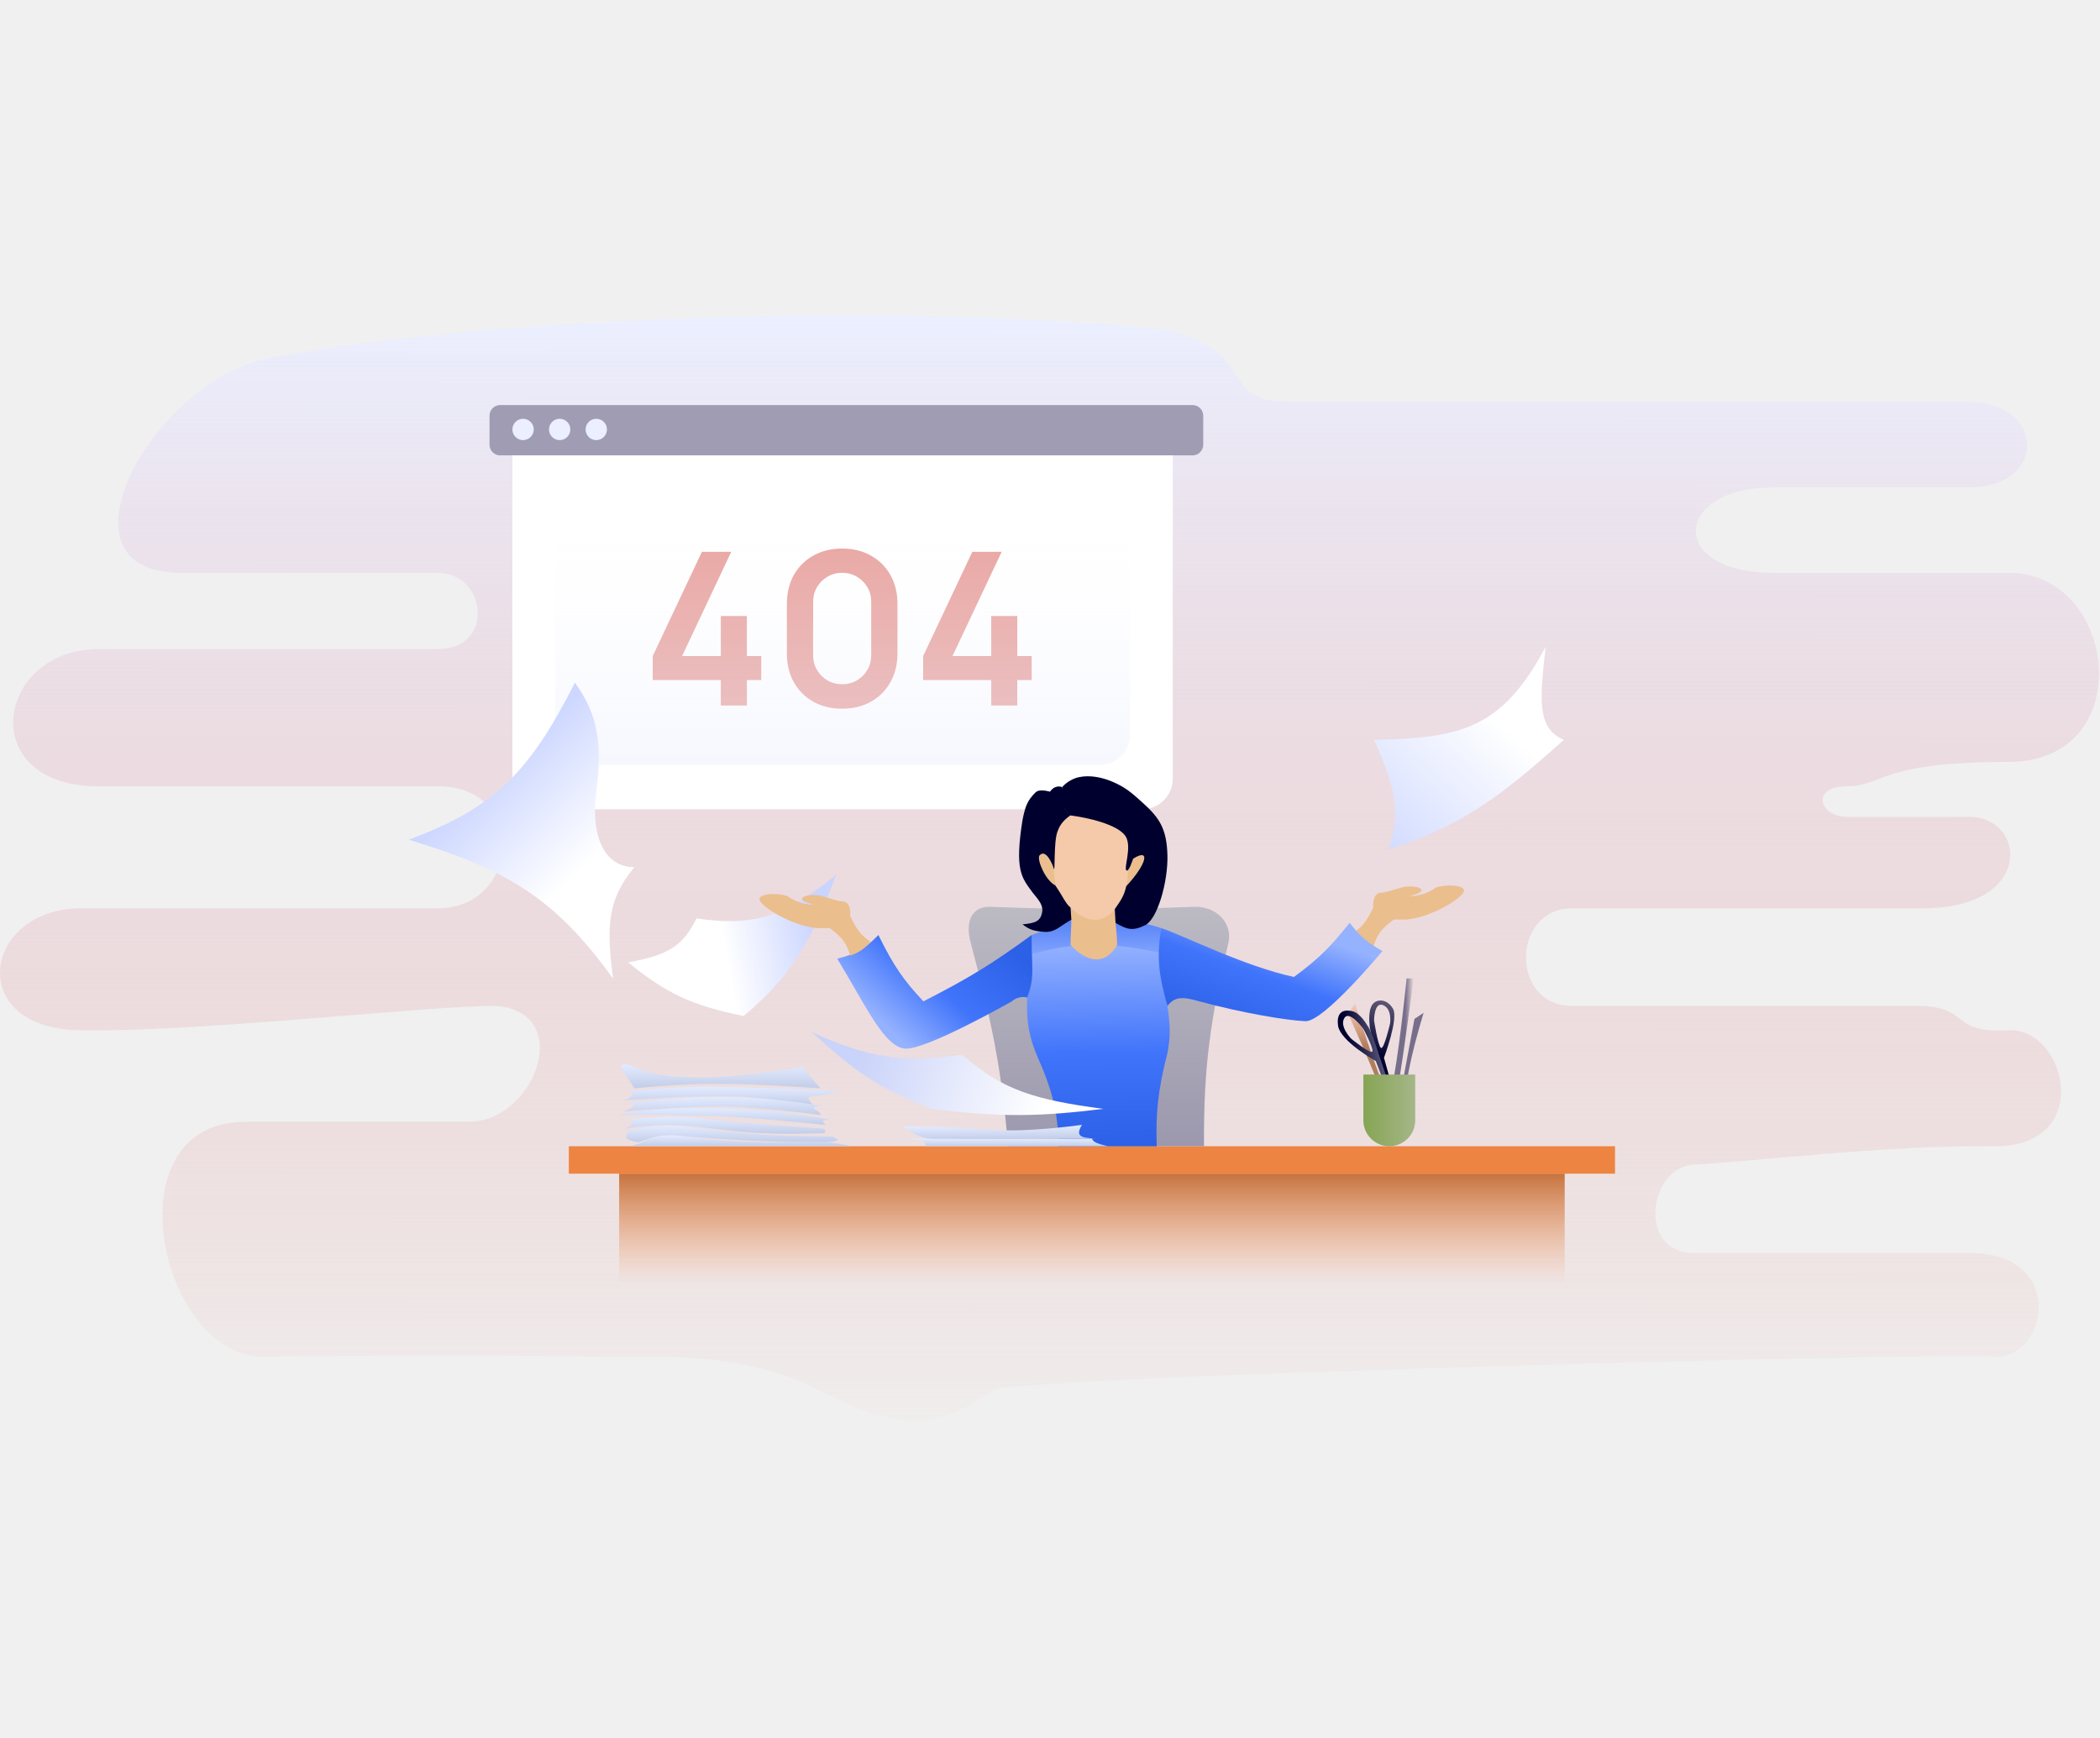
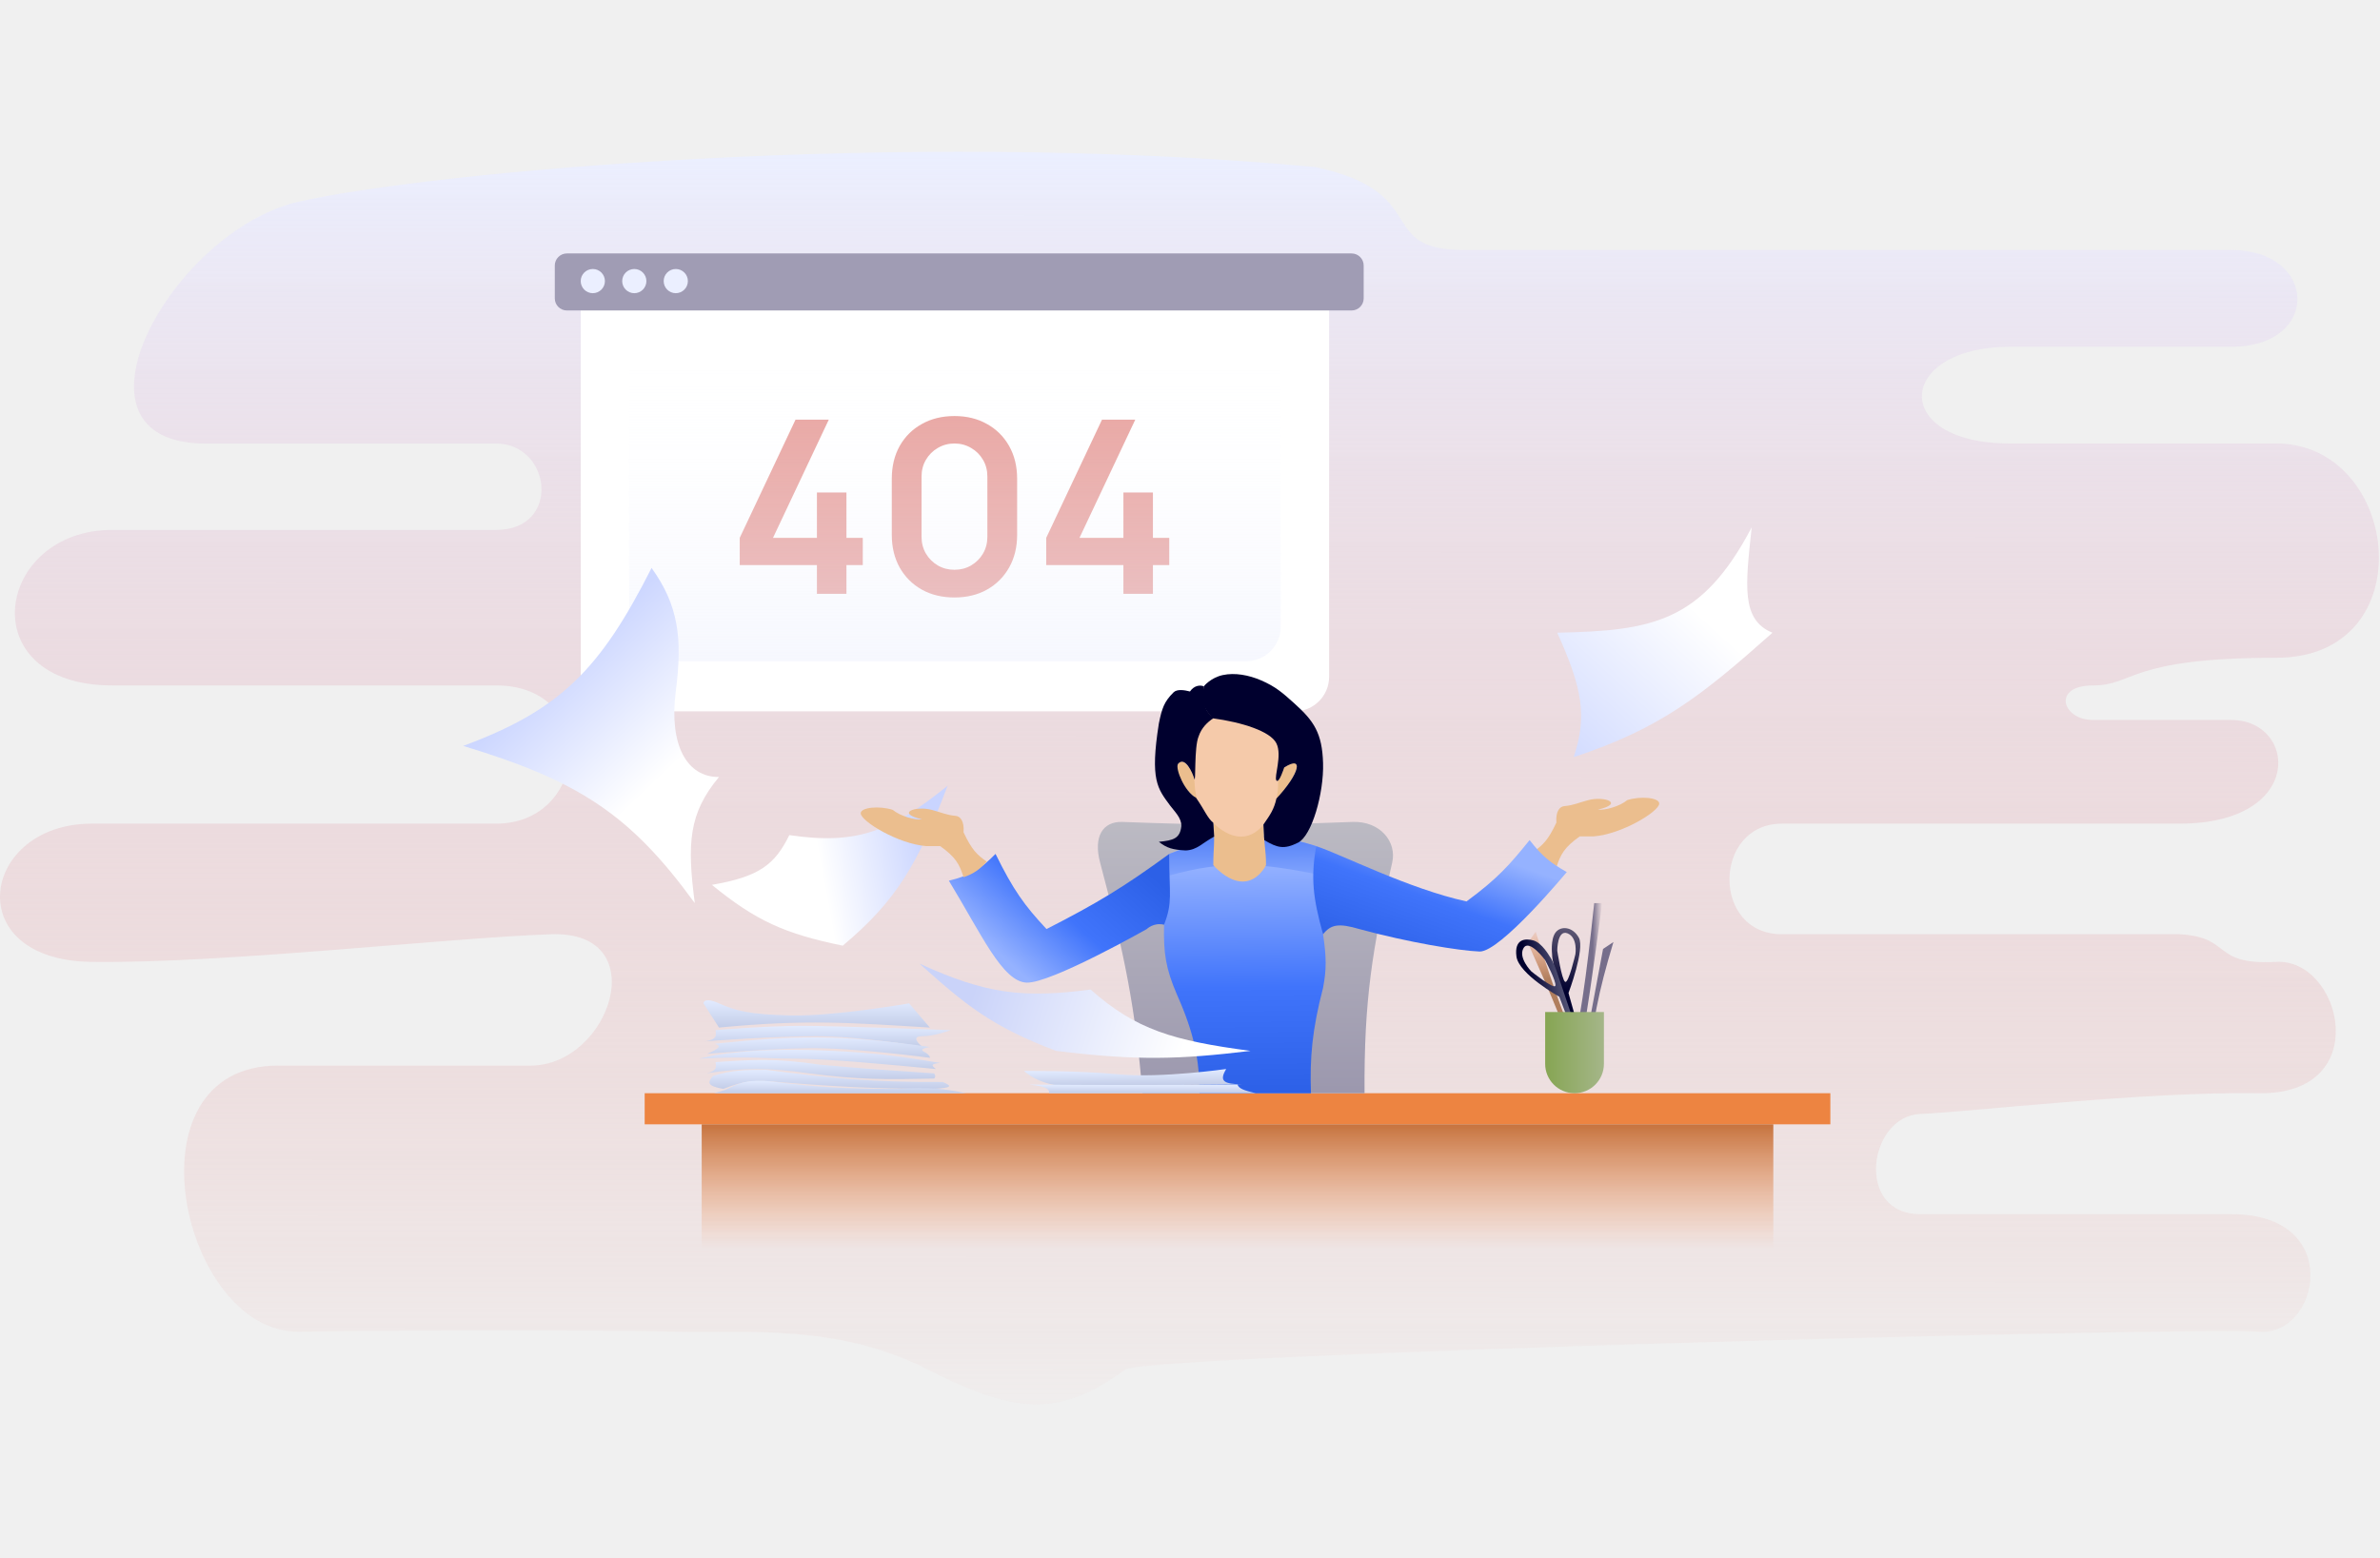
- <svg xmlns="http://www.w3.org/2000/svg" width="579" height="479" viewBox="0 0 1377 726" fill="none">
+ <svg xmlns="http://www.w3.org/2000/svg" width="579" height="379" viewBox="0 0 1377 726" fill="none">
  <path d="M760.987 9C518.052 -13.568 246.578 12.31 172.987 29C99.395 45.69 30.987 169 118.987 169H286.987C318.987 169 324.987 219 286.987 219H64.987C-3.013 219 -17.013 309 64.987 309H286.987C346.987 309 340.987 389 286.987 389H52.987C-11.013 389 -24.013 468 52.987 469C129.987 470 258.987 455 318.987 453C378.987 451 352.987 529 306.987 529H160.987C70.987 529 104.987 684 172.987 683C240.987 682 350.987 682 390.987 683C430.987 684 484.389 678.073 536.987 705C589.585 731.927 614.394 731.414 650.987 705C660.062 696.243 1272.19 680.049 1306.99 683C1341.79 685.951 1356.99 615 1290.99 615H1110.99C1072.99 615 1080.99 558.263 1110.99 557C1140.99 555.738 1239.99 544 1306.99 545C1373.99 546 1354.99 467 1316.99 469C1278.99 471 1292.07 454.705 1260.99 453H1030.99C989.987 453 990.987 389 1030.99 389H1260.99C1333.99 389 1328.99 329 1290.99 329H1210.99C1192.99 329 1186.99 309 1210.99 309C1234.99 309 1230.99 293 1316.99 293C1402.99 293 1388.99 169 1316.99 169H1162.99C1092.99 169 1096.99 113 1162.99 113H1290.99C1342.99 113 1340.99 57 1290.99 57H846.987C794.987 57 829.135 23.512 760.987 9Z" fill="url(#paint0_linear_86_1460)" />
  <path d="M900.487 388.366C895.739 398.48 892.673 401.476 886.987 405.366C891.49 410.037 894.325 412.181 900.487 414.366C902.851 406.696 905.225 402.627 913.987 396.366H921.987C938.394 395.14 959.987 381.866 959.987 377.367C959.987 373.867 949.101 372.917 941.487 375.366C937.165 379.039 928.402 381.403 924.487 380.866C939.987 377.367 928.487 372.866 918.987 375.366C913.164 376.899 910.487 378.367 904.987 378.867C902.501 379.093 899.975 381.753 900.487 388.366Z" fill="#EBBE8E" />
  <path d="M335.987 81H768.987V304C768.987 315.046 760.033 324 748.987 324H355.987C344.941 324 335.987 315.046 335.987 304V81Z" fill="white" />
  <path d="M320.987 85V66C320.987 62.134 324.121 59 327.987 59H781.987C785.853 59 788.987 62.134 788.987 66V85C788.987 88.866 785.853 92 781.987 92H327.987C324.121 92 320.987 88.866 320.987 85Z" fill="#A09CB4" />
  <circle cx="342.987" cy="75" r="7" fill="#EBEFFF" />
  <circle cx="366.987" cy="75" r="7" fill="#EBEFFF" />
  <circle cx="390.987" cy="75" r="7" fill="#EBEFFF" />
  <path d="M472.647 256V239.34H427.987V223.59L460.257 155.2H479.507L447.237 223.59H472.647V197.34H489.727V223.59H499.177V239.34H489.727V256H472.647ZM552.223 258.1C545.083 258.1 538.783 256.583 533.323 253.55C527.863 250.47 523.593 246.2 520.513 240.74C517.479 235.28 515.963 228.98 515.963 221.84V189.36C515.963 182.22 517.479 175.92 520.513 170.46C523.593 165 527.863 160.753 533.323 157.72C538.783 154.64 545.083 153.1 552.223 153.1C559.363 153.1 565.639 154.64 571.053 157.72C576.513 160.753 580.783 165 583.863 170.46C586.943 175.92 588.483 182.22 588.483 189.36V221.84C588.483 228.98 586.943 235.28 583.863 240.74C580.783 246.2 576.513 250.47 571.053 253.55C565.639 256.583 559.363 258.1 552.223 258.1ZM552.223 242.07C555.769 242.07 558.989 241.23 561.883 239.55C564.776 237.823 567.063 235.537 568.743 232.69C570.423 229.797 571.263 226.577 571.263 223.03V188.1C571.263 184.507 570.423 181.287 568.743 178.44C567.063 175.547 564.776 173.26 561.883 171.58C558.989 169.853 555.769 168.99 552.223 168.99C548.676 168.99 545.456 169.853 542.563 171.58C539.669 173.26 537.383 175.547 535.703 178.44C534.023 181.287 533.183 184.507 533.183 188.1V223.03C533.183 226.577 534.023 229.797 535.703 232.69C537.383 235.537 539.669 237.823 542.563 239.55C545.456 241.23 548.676 242.07 552.223 242.07ZM649.971 256V239.34H605.311V223.59L637.581 155.2H656.831L624.561 223.59H649.971V197.34H667.051V223.59H676.501V239.34H667.051V256H649.971Z" fill="#E79F9B" />
  <rect x="363.987" y="109" width="377" height="186" rx="20" fill="url(#paint1_linear_86_1460)" />
  <rect x="372.987" y="545" width="686" height="18" fill="#ED8441" />
  <rect x="405.987" y="563" width="620" height="72" fill="url(#paint2_linear_86_1460)" />
  <path d="M456.687 395.62C448.204 412.848 439.181 419.68 411.874 424.413C437.402 445.25 454.111 452.728 487.593 459.611C518.328 433.85 530.983 412.661 548.26 367.06C515.659 393.321 496.005 401.47 456.687 395.62Z" fill="url(#paint3_linear_86_1460)" />
  <path d="M782.487 388C727.082 390.148 698.2 389.849 649.487 388C637.987 387.563 632.485 396.5 636.487 411.5C650.635 464.537 656.931 495.666 660.987 545H789.487C789.12 491.29 794.01 460.993 805.487 411.5C808.27 399.5 798.487 387.38 782.487 388Z" fill="url(#paint4_linear_86_1460)" />
  <path d="M765.487 484C759.13 508.481 757.774 524.472 758.487 545H693.987C693.985 525.57 690.899 510.287 680.987 488C674.419 472.779 673.118 463.857 673.487 447.5L676.487 406.5L703.987 396H732.987C744.487 398.5 747.487 397.5 761.487 402L765.487 453C767.449 466.419 767.521 473.253 765.487 484Z" fill="url(#paint5_linear_86_1460)" />
  <path d="M732.987 396C744.487 398.5 747.487 397.5 761.487 402L765.487 419C729.519 411.721 709.719 409.871 676.487 419V406.5L703.987 396H732.987Z" fill="url(#paint6_linear_86_1460)" />
  <path d="M786.487 450C774.516 446.493 770.035 447.28 765.487 453C759.531 431.622 758.379 420.371 761.487 402C775.487 406.5 815.083 426.755 848.487 434C866.628 420.664 873.459 412.735 884.987 398.5C892.41 408.08 897.262 411.777 906.487 417C906.487 417 867.987 463.5 855.987 463C843.987 462.5 814.908 457.747 786.487 450Z" fill="url(#paint7_linear_86_1460)" />
  <path d="M605.487 450C634.733 435.064 650.323 425.637 676.487 406.5C676.444 430.264 678.605 434.275 673.487 447.5C667.487 446 663.487 450 663.487 450C663.487 450 607.987 481.5 593.987 481C579.987 480.5 567.849 453.046 548.987 422C562.138 418.842 567.609 414.955 575.987 406.5C586.151 427.19 592.726 436.382 605.487 450Z" fill="url(#paint8_linear_86_1460)" />
  <path d="M557.487 394C562.235 404.113 565.301 407.11 570.987 411C566.484 415.671 563.649 417.815 557.487 420C555.123 412.329 552.749 408.261 543.987 402H535.987C519.58 400.774 497.987 387.5 497.987 383C497.987 379.5 508.873 378.551 516.487 381C520.809 384.672 529.572 387.037 533.487 386.5C517.987 383 529.487 378.5 538.987 381C544.809 382.532 547.487 384 552.987 384.5C555.473 384.726 557.998 387.386 557.487 394Z" fill="#EBBE8E" />
  <path d="M732.487 413C732.487 404 731.385 402.539 730.987 389.5C722.487 398.5 710.987 397 701.987 387.5C703.039 400.664 701.987 402.5 701.987 413C701.987 413 709.987 422.5 718.987 422.5C727.987 422.5 732.487 413 732.487 413Z" fill="#EBBE8E" />
  <path d="M738.987 375.5C736.487 381 730.487 396.5 717.987 396.5C705.487 396.5 694.987 381 691.987 375.5C688.987 370 687.487 353.5 687.487 348C687.487 342.5 692.487 318.5 714.487 319C736.487 319.5 742.987 343.5 742.987 346.5C742.987 349.5 741.487 370 738.987 375.5Z" fill="#F5CAAA" />
  <path d="M685.487 367.5C688.186 372 692.487 374.5 692.487 374.5C691.486 370.5 691.262 368.509 690.987 363C690.987 363 686.487 350.5 682.487 353.5C678.487 356.5 682.787 363.001 685.487 367.5Z" fill="#EBBE8E" />
  <path d="M743.487 369C741.607 371.5 738.487 374.5 738.487 374.5C740.085 367.593 739.212 364.509 739.487 359C739.487 359 747.987 352 749.987 354.5C751.987 357 745.367 366.5 743.487 369Z" fill="#EBBE8E" />
  <path d="M701.487 328C696.465 321.973 694.686 319.43 696.487 309.5C696.487 309.5 700.487 304.5 707.487 303C714.487 301.5 722.487 303 729.487 306C738.013 309.655 742.097 313.289 748.987 319.5C760.087 329.507 764.987 336.5 765.487 354C765.986 371.5 758.987 396 750.987 400C742.987 404 739.065 403.071 731.487 398.5L730.987 389.5L731.06 389.394C734.896 383.871 737.14 380.64 738.487 374.5C752.008 359.959 754.521 349.12 742.987 356.5C742.987 356.5 739.987 366 738.487 364C736.987 362 741.987 349.5 738.487 342.5C734.987 335.5 718.552 330.301 701.487 328Z" fill="#00002E" />
  <path d="M688.487 312.5C690.83 309.083 694.148 308.619 696.487 309.5C696.225 319.654 696.517 322.646 701.987 328C698.537 330.32 695.177 333.464 693.487 338.5C690.786 344.758 691.987 366.5 690.987 363C689.987 359.5 685.487 349.5 681.487 354.5C679.987 357.5 685.474 370.593 691.987 374C697.341 381.759 698.461 385.587 701.987 388.5L702.487 396.5C695.612 400.125 692.717 404.241 685.987 404.5C678.553 404.103 675.032 403.157 670.487 399.5C678.886 398.72 682.711 397.549 683.487 390.5C683.722 385.731 679.487 381.893 676.987 378.5C669.734 368.656 665.285 363.844 670.487 331C672.278 322.284 673.465 318.478 678.987 313C681.003 311 685.252 311.661 688.487 312.5Z" fill="#00002E" />
  <path d="M415.987 493C406.987 489 406.987 493 406.987 493L415.987 507C466.533 502.164 492.022 504.202 537.987 507L525.987 493C525.987 493 482.987 500.5 457.987 500C432.987 499.5 424.987 497 415.987 493Z" fill="url(#paint9_linear_86_1460)" />
  <path d="M407.524 514.997C407.499 514.999 407.487 515 407.487 515C407.487 515 407.499 514.999 407.524 514.997C408.006 514.959 413.067 514.498 413.987 512C414.459 510.717 413.987 508.5 413.987 508.5C413.987 508.5 442.987 506 463.987 506C484.987 506 549.987 508.5 549.987 508.5C549.987 508.5 540.987 512 533.487 512C525.987 512 533.487 518 533.487 518C533.487 518 496.987 512 471.987 512C447.43 512 408.883 514.895 407.524 514.997Z" fill="url(#paint10_linear_86_1460)" />
  <path d="M538.043 518.243C485.627 510.764 459.052 511.584 413.518 516.371C417.44 517.588 416.694 518.829 409.077 522.235C409.077 522.235 443.548 519.2 469.047 518.942C494.546 518.684 538.107 524.509 538.107 524.509C538.107 524.509 538.089 522.719 534.571 520.964C531.053 519.209 538.043 518.243 538.043 518.243Z" fill="url(#paint11_linear_86_1460)" />
  <path d="M413.487 523L404.487 525C435.954 523.523 441.487 525 459.987 525C478.487 525 520.26 528.926 541.487 531C538.488 528.703 538.893 527.922 543.987 527.5C516.211 522.743 499.97 521.028 469.487 520C446.062 519.639 433.491 520.001 413.487 523Z" fill="url(#paint12_linear_86_1460)" />
  <path d="M467.987 533.5C443.747 530.113 430.729 530.216 408.487 533.5C408.487 533.5 413.104 532.782 413.987 530.5C414.48 529.225 413.987 527 413.987 527C435.906 525.548 448.107 524.625 474.487 528.5C502.905 531.022 516.084 531.843 540.487 533.5C541.281 534.834 541.368 535.5 540.487 536.5C512.45 537.069 496.712 537.256 467.987 533.5Z" fill="url(#paint13_linear_86_1460)" />
  <path d="M412.487 535C409.025 539.016 409.406 540.834 418.487 542.5C430.409 537.736 437.354 537.25 449.987 538.5C484.802 541.304 504.386 542.291 539.487 542.5C551.907 541.859 550.463 540.731 545.487 538.5C504.459 538.704 482.433 536.418 443.487 531.5C430.283 531.432 423.109 531.699 412.487 535Z" fill="url(#paint14_linear_86_1460)" />
  <path d="M422.987 541.5C420.158 543.045 417.743 543.774 412.987 545H558.987C545.876 542.193 537.393 541.514 519.487 542.5C490.549 542.438 474.203 541.798 444.487 538C434.168 537.417 429.551 538.256 422.987 541.5Z" fill="url(#paint15_linear_86_1460)" />
  <path d="M647.468 534.077C622.945 531.811 592.447 532.102 592.447 532.102C592.447 532.102 601.532 541.016 618.032 540.858L718.527 539.898C708.072 539.637 705.185 538.103 709.441 530.985C709.441 530.985 671.991 536.343 647.468 534.077Z" fill="url(#paint16_linear_86_1460)" />
  <path d="M595.487 540C603.793 541.058 607.233 541.937 606.987 545H726.487C719.795 543.382 716.802 542.378 715.987 540C669.552 540.311 643.269 540.363 595.487 540Z" fill="url(#paint17_linear_86_1460)" />
  <path d="M610.987 520.5C657.789 526.235 682.065 525.524 723.487 520.5C678.96 514.6 657.184 508.272 630.987 485C592.229 490.098 570.535 487.683 531.987 470C558.164 493.498 573.378 506.238 610.987 520.5Z" fill="url(#paint18_linear_86_1460)" />
  <path d="M1025.49 278.5C984.383 315.067 960.601 333.935 910.487 350.5C918.473 326.523 915.36 310.388 900.987 278.5C955.653 277.291 984.468 272.757 1013.49 217.5C1009.81 251.505 1007.36 271.048 1025.49 278.5Z" fill="url(#paint19_linear_86_1460)" />
  <path d="M415.987 362C398.528 382.953 397.428 400.174 401.987 435C364.606 383.519 334.676 364.23 267.987 344C323.965 323.32 347.224 299.876 376.987 241C392.424 262.507 394.987 281.5 390.987 312.5C386.987 343.5 397.427 362.153 415.987 362Z" fill="url(#paint20_linear_86_1460)" />
  <path d="M926.987 435H922.371C917.575 479.634 914.392 502.4 906.987 535.261L911.089 538C918.639 497.763 921.493 475.218 926.987 435Z" fill="url(#paint21_linear_86_1460)" fill-opacity="0.5" />
  <path d="M888.487 451.5L883.987 458C898.248 489.817 905.597 507.495 916.487 538.5L919.487 533.5C906.947 507.212 900.223 488.39 888.487 451.5Z" fill="url(#paint22_linear_86_1460)" />
  <path fill-rule="evenodd" clip-rule="evenodd" d="M897.987 464.5C897.987 464.5 896.987 456 899.987 452C902.987 448 909.876 448.5 913.487 455C917.098 461.5 907.487 487 907.487 487C915.259 514.185 917.113 522 918.487 531.5L899.987 474.5C899.987 474.5 897.987 468.5 897.987 464.5ZM905.486 480.5C907.486 482 911.487 464.5 911.487 464.5C911.487 464.5 912.987 455 906.987 452.5C900.987 450 900.987 462.5 900.987 462.5C900.987 462.5 903.486 479 905.486 480.5Z" fill="url(#paint23_linear_86_1460)" />
  <path fill-rule="evenodd" clip-rule="evenodd" d="M896.374 465.46C896.374 465.46 892.105 458.042 887.311 456.622C882.517 455.202 876.015 455.674 877.372 465.88C878.729 476.086 902.174 489.185 902.174 489.185C912.155 515.639 915.33 523.017 919.895 531.46L900.735 474.679C900.735 474.679 898.761 468.671 896.374 465.46ZM899.901 482.775C899.191 485.172 885.987 474.5 885.987 474.5C885.987 474.5 878.163 466.586 881.487 461C884.811 455.414 893.987 468 893.987 468C893.987 468 900.612 480.378 899.901 482.775Z" fill="url(#paint24_linear_86_1460)" />
  <path d="M918.487 536.5H913.487L927.487 461.5L933.487 457.5C924.692 486.886 921.101 504.022 918.487 536.5Z" fill="#000038" fill-opacity="0.5" />
  <path d="M893.987 498H927.987V528C927.987 537.389 920.376 545 910.987 545C901.598 545 893.987 537.389 893.987 528V498Z" fill="url(#paint25_linear_86_1460)" />
  <defs>
    <linearGradient id="paint0_linear_86_1460" x1="688.177" y1="0.172" x2="688.059" y2="753.4" gradientUnits="userSpaceOnUse">
      <stop stop-color="#EBEFFF" />
      <stop offset="1" stop-color="#E59E9B" stop-opacity="0" />
    </linearGradient>
    <linearGradient id="paint1_linear_86_1460" x1="552.487" y1="109" x2="552.487" y2="295" gradientUnits="userSpaceOnUse">
      <stop stop-color="white" stop-opacity="0" />
      <stop offset="1" stop-color="#ECEFFD" stop-opacity="0.47" />
    </linearGradient>
    <linearGradient id="paint2_linear_86_1460" x1="715.987" y1="563" x2="715.987" y2="635" gradientUnits="userSpaceOnUse">
      <stop stop-color="#C6733E" />
      <stop offset="1" stop-color="#F7A26C" stop-opacity="0" />
    </linearGradient>
    <linearGradient id="paint3_linear_86_1460" x1="536.099" y1="395.592" x2="391.451" y2="422.087" gradientUnits="userSpaceOnUse">
      <stop stop-color="#C9D4FF" />
      <stop offset="0.432" stop-color="white" />
    </linearGradient>
    <linearGradient id="paint4_linear_86_1460" x1="720.987" y1="289" x2="720.859" y2="543" gradientUnits="userSpaceOnUse">
      <stop stop-color="#D0D0D0" />
      <stop offset="1" stop-color="#9C98AE" />
    </linearGradient>
    <linearGradient id="paint5_linear_86_1460" x1="719.987" y1="545" x2="718.379" y2="412.019" gradientUnits="userSpaceOnUse">
      <stop stop-color="#2C60E7" />
      <stop offset="0.459" stop-color="#4074FB" />
      <stop offset="1" stop-color="#95B2FF" />
    </linearGradient>
    <linearGradient id="paint6_linear_86_1460" x1="720.987" y1="396" x2="721.337" y2="424.996" gradientUnits="userSpaceOnUse">
      <stop stop-color="#5481F7" />
      <stop offset="1" stop-color="#8CACFF" />
    </linearGradient>
    <linearGradient id="paint7_linear_86_1460" x1="759.812" y1="454.025" x2="785.453" y2="380.641" gradientUnits="userSpaceOnUse">
      <stop stop-color="#2C60E7" />
      <stop offset="0.547" stop-color="#4074FB" />
      <stop offset="1" stop-color="#95B2FF" />
    </linearGradient>
    <linearGradient id="paint8_linear_86_1460" x1="676.987" y1="428" x2="615.001" y2="497.38" gradientUnits="userSpaceOnUse">
      <stop stop-color="#2C60E7" />
      <stop offset="0.547" stop-color="#4074FB" />
      <stop offset="1" stop-color="#95B2FF" />
    </linearGradient>
    <linearGradient id="paint9_linear_86_1460" x1="472.487" y1="491.222" x2="472.487" y2="507" gradientUnits="userSpaceOnUse">
      <stop stop-color="#E2EBFF" />
      <stop offset="1" stop-color="#C3CDE8" />
    </linearGradient>
    <linearGradient id="paint10_linear_86_1460" x1="478.737" y1="506" x2="478.737" y2="518" gradientUnits="userSpaceOnUse">
      <stop stop-color="#E2EBFF" />
      <stop offset="1" stop-color="#C3CDE8" />
    </linearGradient>
    <linearGradient id="paint11_linear_86_1460" x1="473.484" y1="512.653" x2="473.61" y2="525.162" gradientUnits="userSpaceOnUse">
      <stop stop-color="#E2EBFF" />
      <stop offset="1" stop-color="#C3CDE8" />
    </linearGradient>
    <linearGradient id="paint12_linear_86_1460" x1="474.237" y1="519.885" x2="474.237" y2="531" gradientUnits="userSpaceOnUse">
      <stop stop-color="#E2EBFF" />
      <stop offset="1" stop-color="#C3CDE8" />
    </linearGradient>
    <linearGradient id="paint13_linear_86_1460" x1="474.801" y1="525.746" x2="474.801" y2="536.813" gradientUnits="userSpaceOnUse">
      <stop stop-color="#E2EBFF" />
      <stop offset="1" stop-color="#C3CDE8" />
    </linearGradient>
    <linearGradient id="paint14_linear_86_1460" x1="479.797" y1="531.491" x2="479.797" y2="542.5" gradientUnits="userSpaceOnUse">
      <stop stop-color="#E2EBFF" />
      <stop offset="1" stop-color="#C3CDE8" />
    </linearGradient>
    <linearGradient id="paint15_linear_86_1460" x1="485.987" y1="537.828" x2="485.987" y2="545" gradientUnits="userSpaceOnUse">
      <stop stop-color="#E2EBFF" />
      <stop offset="1" stop-color="#C3CDE8" />
    </linearGradient>
    <linearGradient id="paint16_linear_86_1460" x1="655.444" y1="531.5" x2="655.53" y2="540.5" gradientUnits="userSpaceOnUse">
      <stop stop-color="#E2EBFF" />
      <stop offset="1" stop-color="#C3CDE8" />
    </linearGradient>
    <linearGradient id="paint17_linear_86_1460" x1="660.987" y1="540" x2="660.987" y2="545" gradientUnits="userSpaceOnUse">
      <stop stop-color="#E2EBFF" />
      <stop offset="1" stop-color="#C3CDE8" />
    </linearGradient>
    <linearGradient id="paint18_linear_86_1460" x1="562.987" y1="486.5" x2="682.987" y2="525" gradientUnits="userSpaceOnUse">
      <stop stop-color="#CAD3F9" />
      <stop offset="1" stop-color="white" />
    </linearGradient>
    <linearGradient id="paint19_linear_86_1460" x1="910.987" y1="350" x2="984.987" y2="269" gradientUnits="userSpaceOnUse">
      <stop stop-color="#D3DCFF" />
      <stop offset="1" stop-color="white" />
    </linearGradient>
    <linearGradient id="paint20_linear_86_1460" x1="318.987" y1="303" x2="415.987" y2="405" gradientUnits="userSpaceOnUse">
      <stop stop-color="#CDD7FF" />
      <stop offset="0.615" stop-color="white" />
    </linearGradient>
    <linearGradient id="paint21_linear_86_1460" x1="921.487" y1="436.5" x2="926.987" y2="436.5" gradientUnits="userSpaceOnUse">
      <stop stop-color="#000038" />
      <stop offset="1" stop-color="#000038" stop-opacity="0" />
    </linearGradient>
    <linearGradient id="paint22_linear_86_1460" x1="895.987" y1="479" x2="890.987" y2="445" gradientUnits="userSpaceOnUse">
      <stop stop-color="#B07E5E" />
      <stop offset="1" stop-color="#F08541" stop-opacity="0" />
    </linearGradient>
    <linearGradient id="paint23_linear_86_1460" x1="901.987" y1="485.5" x2="910.487" y2="452" gradientUnits="userSpaceOnUse">
      <stop stop-color="#00002E" />
      <stop offset="1" stop-color="#00002E" stop-opacity="0.62" />
    </linearGradient>
    <linearGradient id="paint24_linear_86_1460" x1="883.987" y1="476.5" x2="923.987" y2="468.5" gradientUnits="userSpaceOnUse">
      <stop stop-color="#00002E" />
      <stop offset="1" stop-color="#AFAFC5" />
    </linearGradient>
    <linearGradient id="paint25_linear_86_1460" x1="893.987" y1="498" x2="927.987" y2="498" gradientUnits="userSpaceOnUse">
      <stop stop-color="#86A553" />
      <stop offset="1" stop-color="#A5B689" />
    </linearGradient>
  </defs>
</svg>
